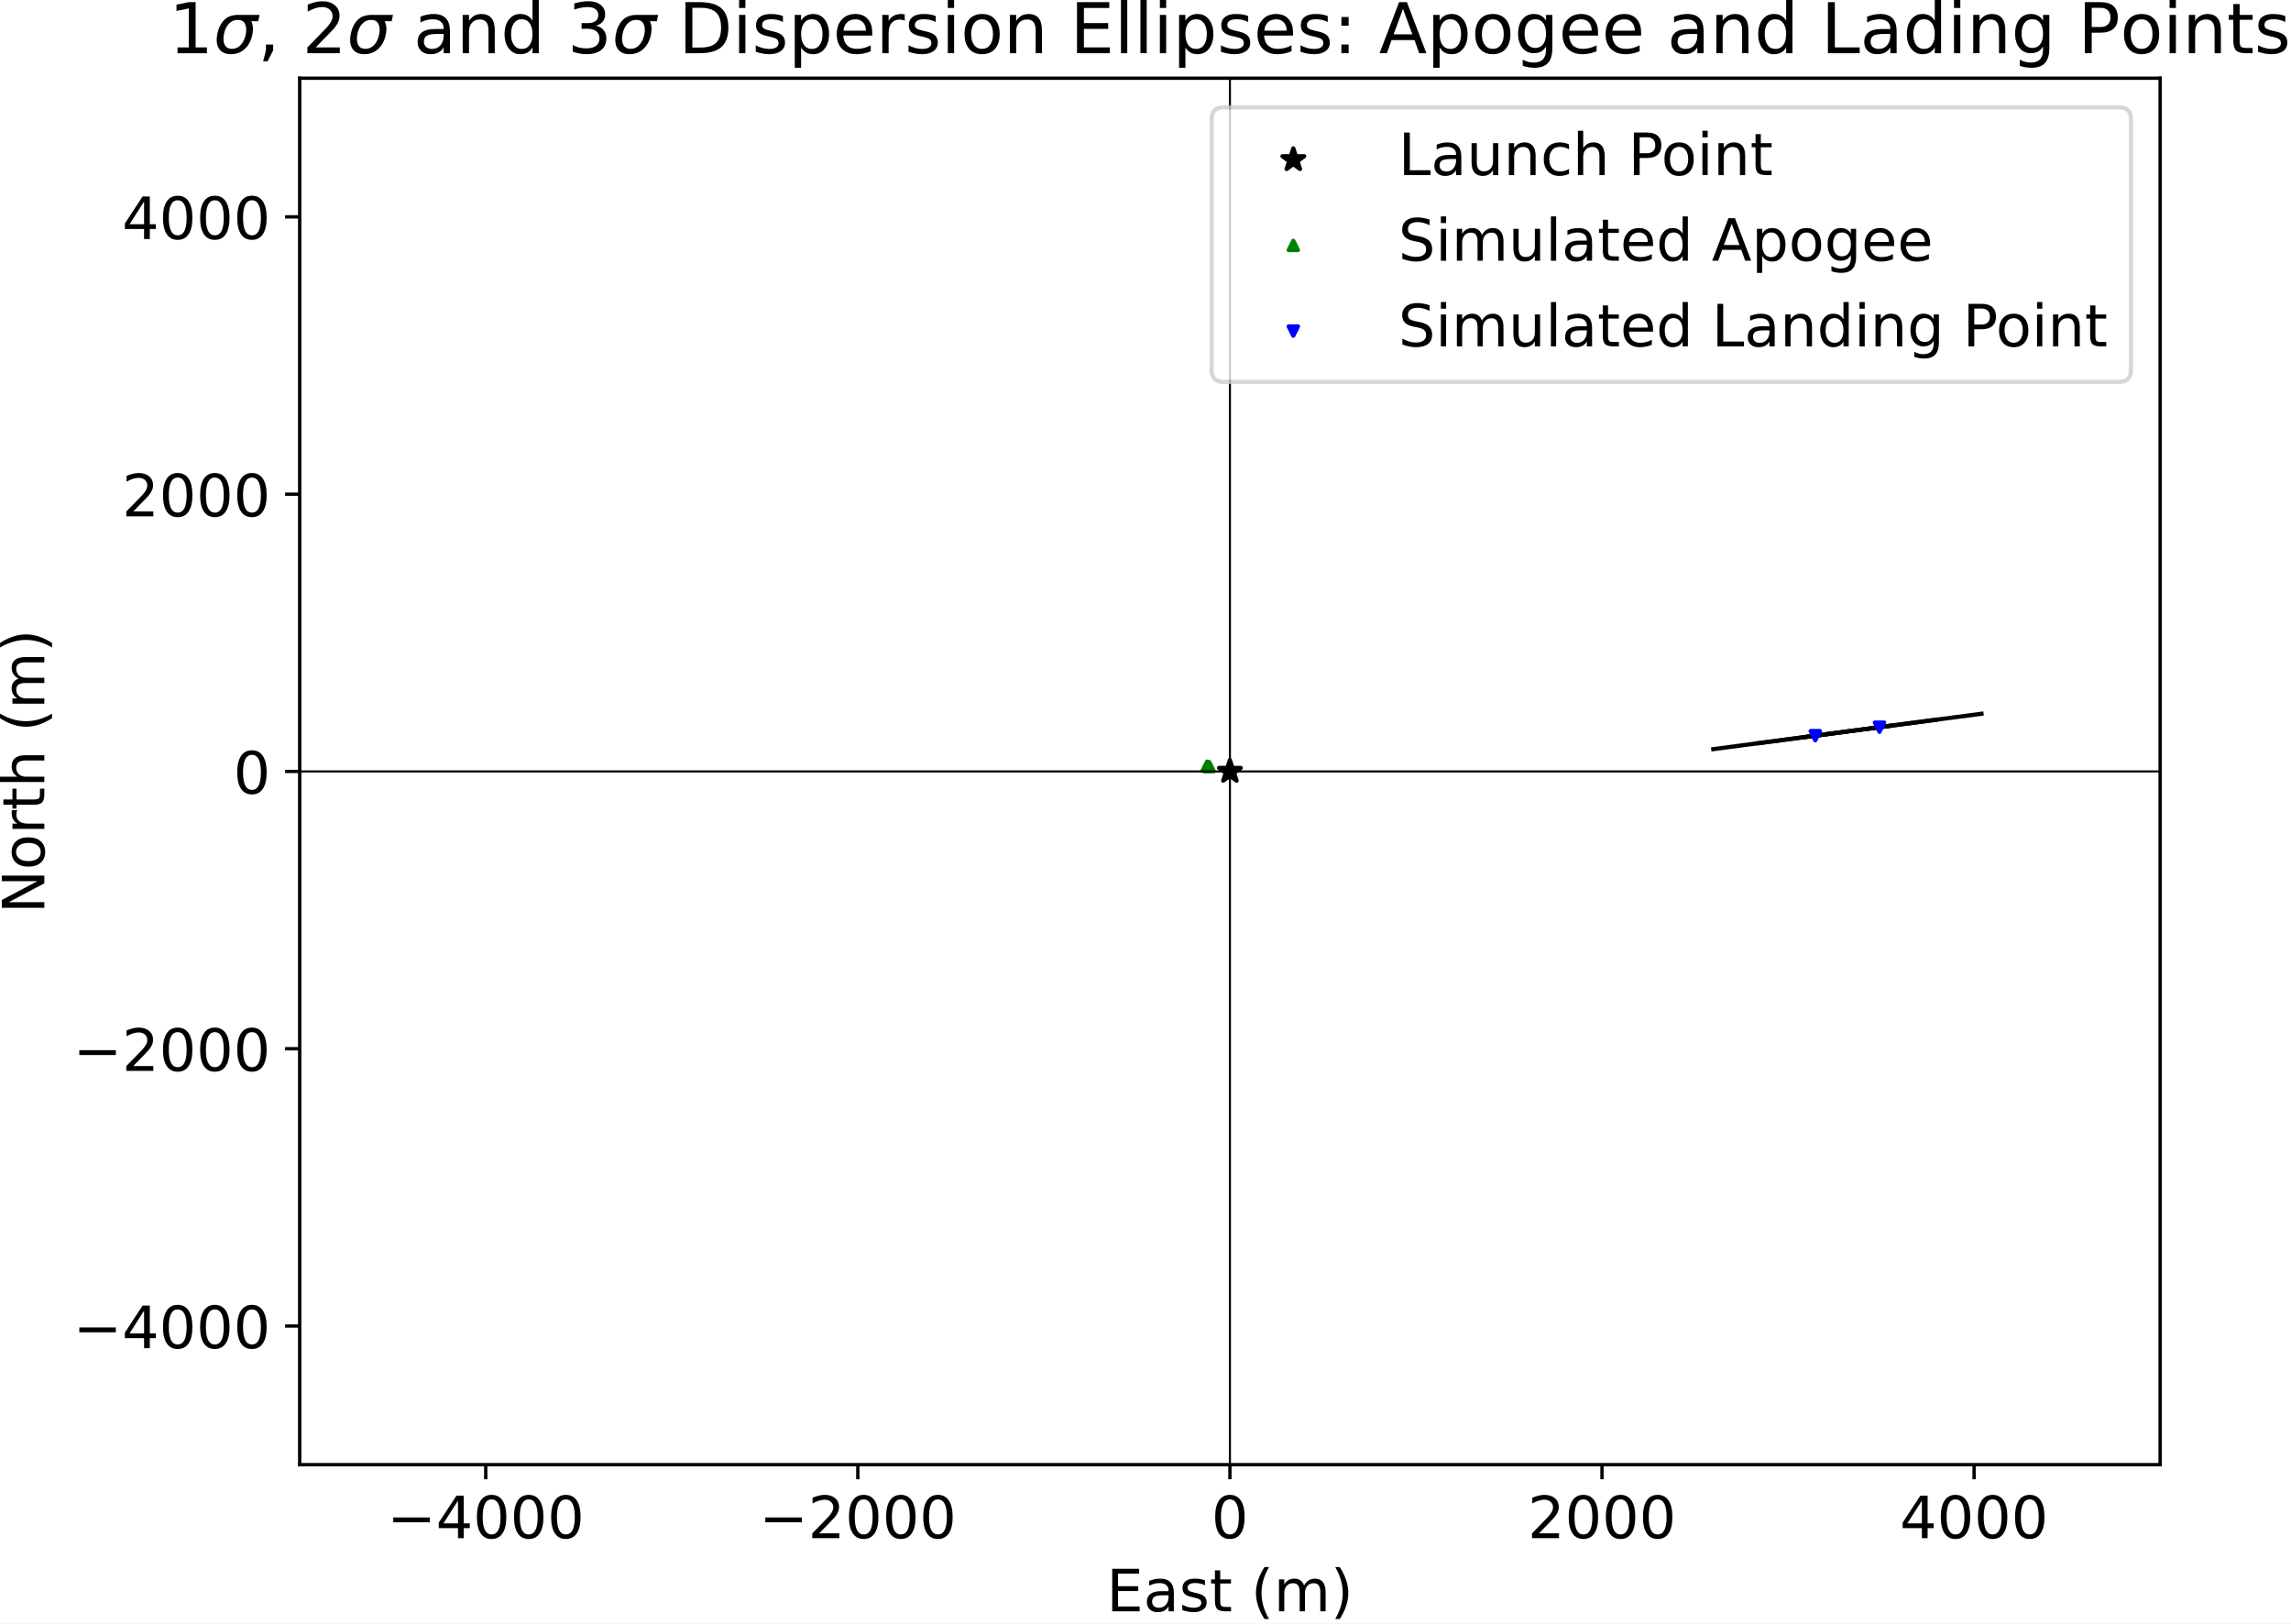
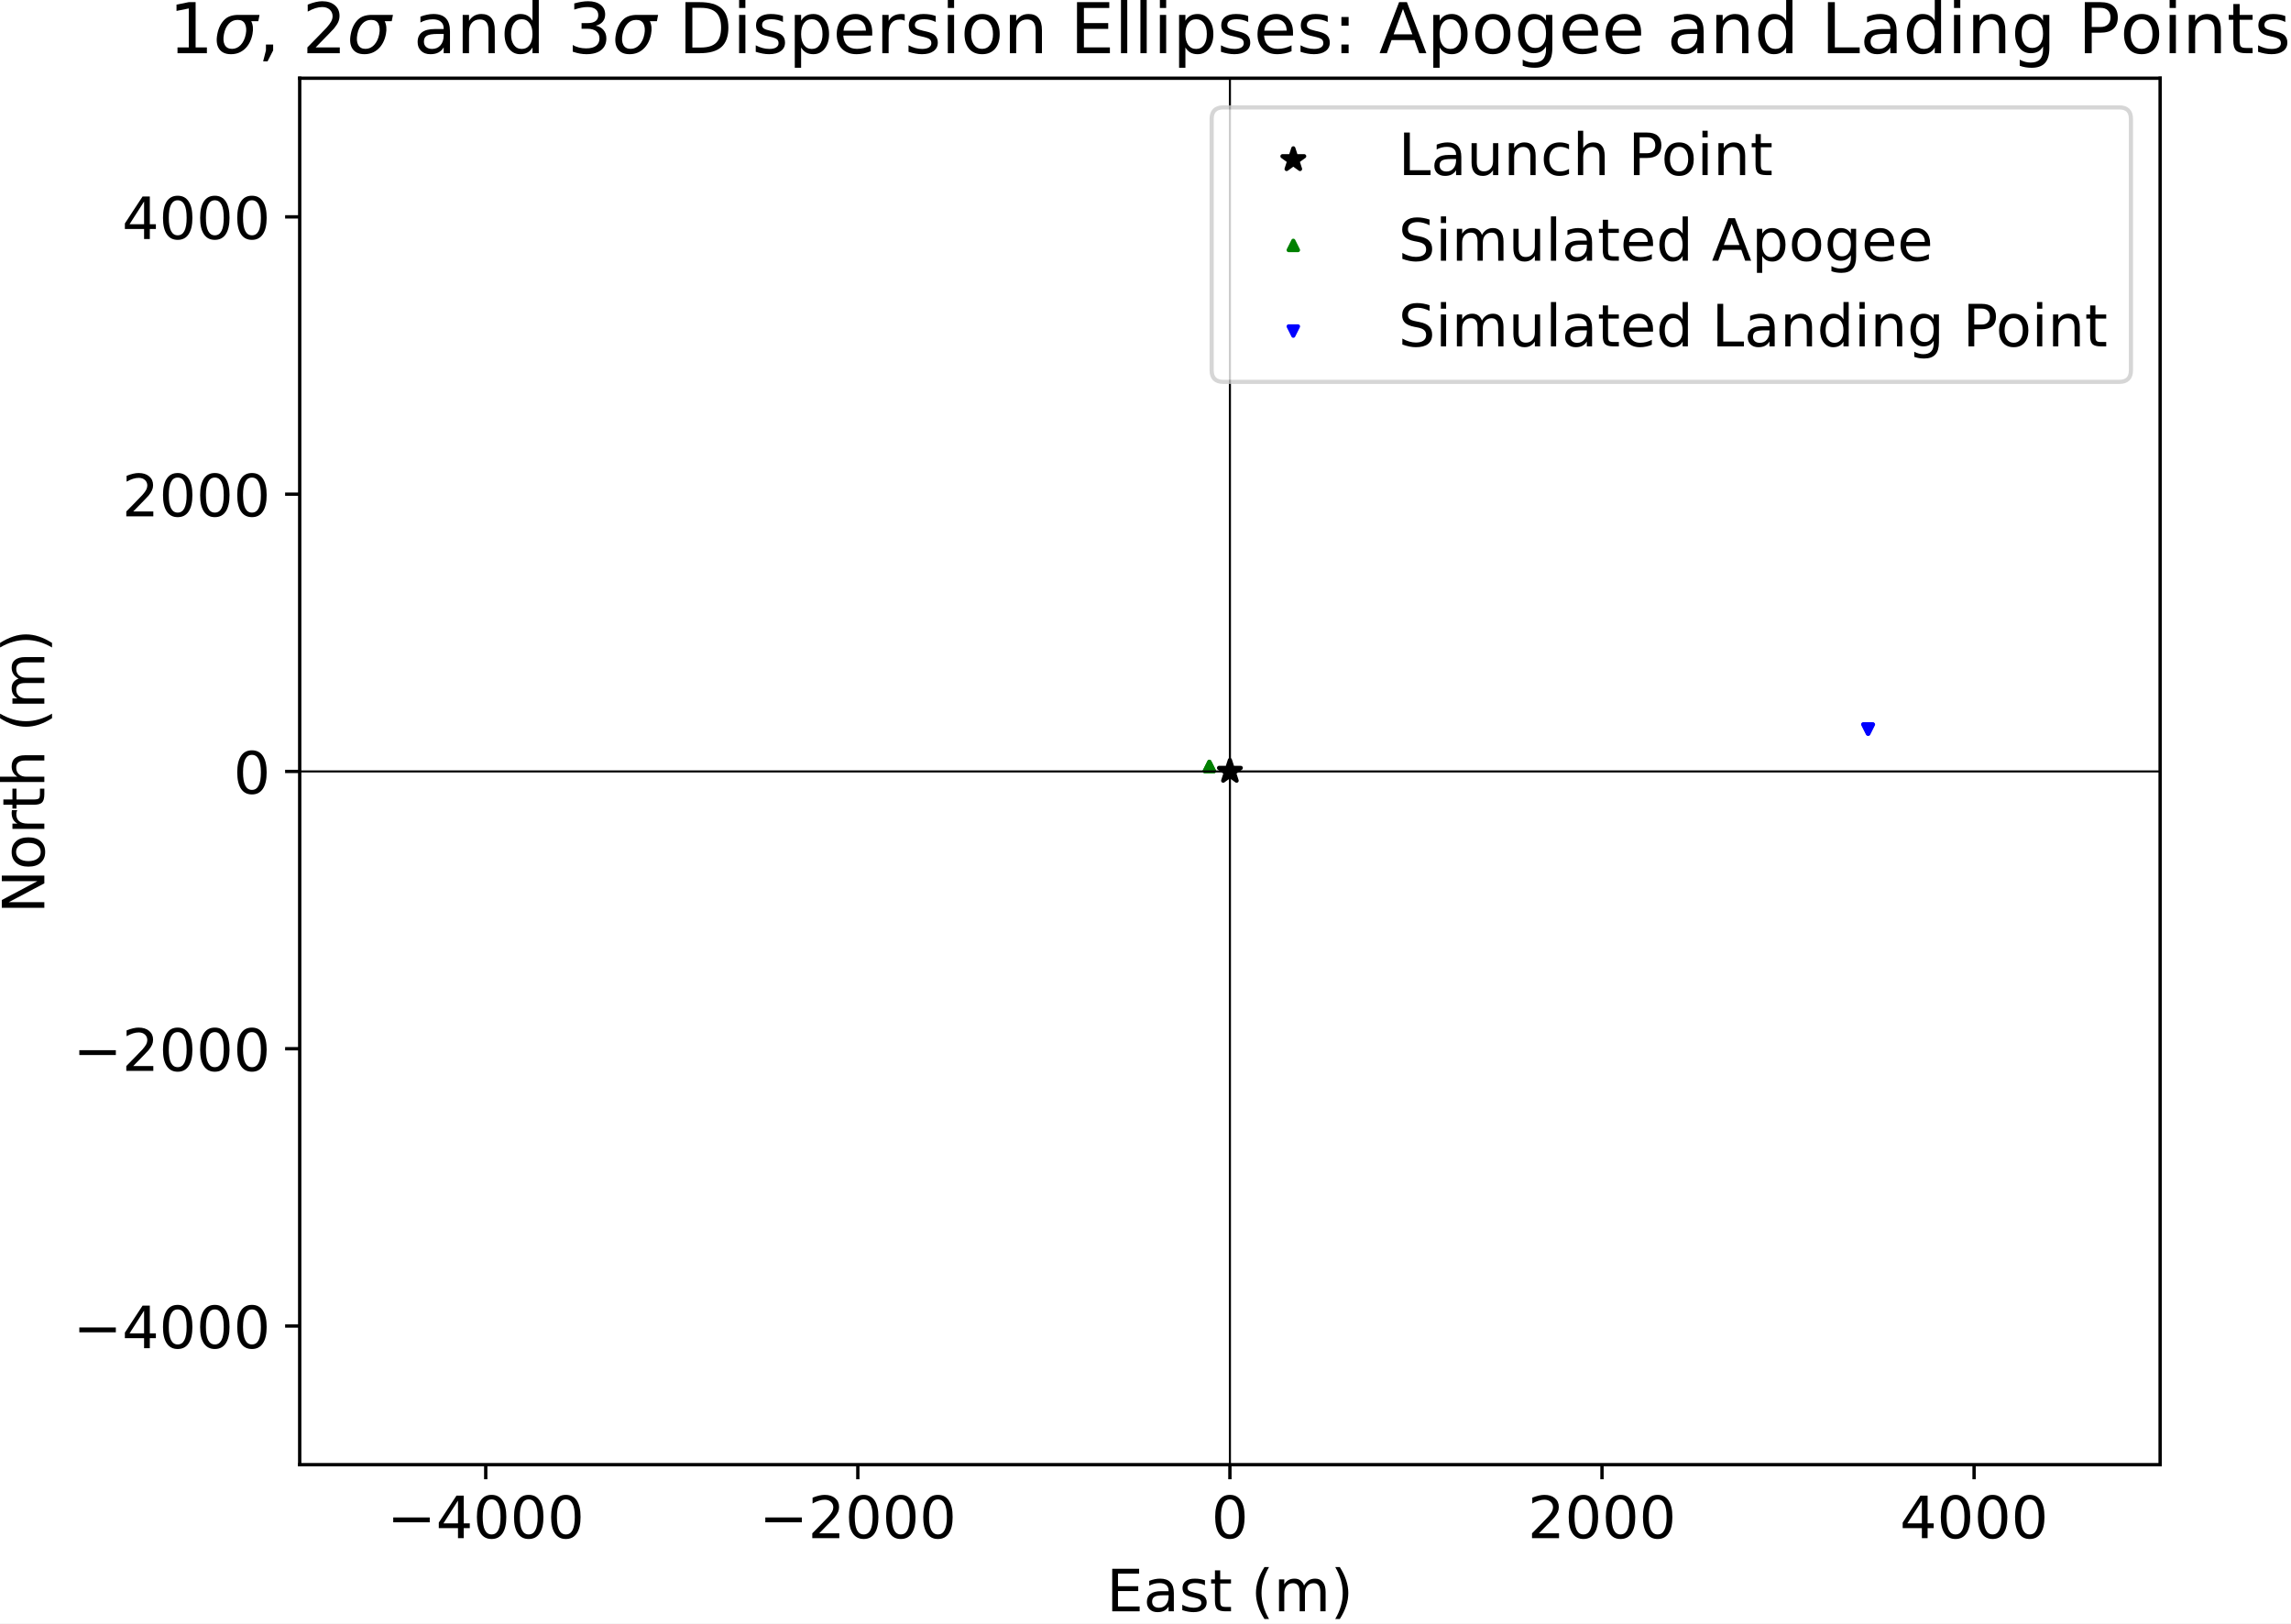
<svg xmlns="http://www.w3.org/2000/svg" xmlns:xlink="http://www.w3.org/1999/xlink" width="549.715pt" height="389.507pt" viewBox="0 0 549.715 389.507" version="1.1">
  <defs>
    <style type="text/css">*{stroke-linejoin: round; stroke-linecap: butt}</style>
  </defs>
  <g id="figure_1">
    <g id="patch_1">
      <path d="M 0 389.507  L 549.715 389.507  L 549.715 0  L 0 0  z " style="fill: #ffffff" />
    </g>
    <g id="axes_1">
      <g id="patch_2">
        <path d="M 71.911 351.408  L 518.311 351.408  L 518.311 18.768  L 71.911 18.768  z " style="fill: #ffffff" />
      </g>
      <g id="patch_3">
-         <path d="M 443.27 175.49  C 440.382 175.871 437.612 176.237 435.569 176.506  C 433.527 176.776 432.38 176.927 432.38 176.927  C 432.38 176.927 433.527 176.776 435.569 176.506  C 437.612 176.237 440.382 175.871 443.27 175.49  C 446.159 175.109 448.929 174.743 450.971 174.474  C 453.014 174.204 454.161 174.053 454.161 174.053  C 454.161 174.053 453.014 174.204 450.971 174.474  C 448.929 174.743 446.159 175.109 443.27 175.49  z " clip-path="url(#p81727c8272)" style="fill: #0000ff; fill-opacity: 0.2; stroke: #000000; stroke-linejoin: miter" />
+         <path d="M 448.241 174.919  C 448.218 174.914 448.196 174.91 448.179 174.907  C 448.163 174.903 448.154 174.902 448.154 174.902  C 448.154 174.902 448.163 174.903 448.179 174.907  C 448.196 174.91 448.218 174.914 448.241 174.919  C 448.264 174.923 448.286 174.928 448.302 174.931  C 448.319 174.934 448.328 174.936 448.328 174.936  C 448.328 174.936 448.319 174.934 448.302 174.931  C 448.286 174.928 448.264 174.923 448.241 174.919  z " clip-path="url(#pa29829f2b2)" style="fill: #0000ff; fill-opacity: 0.2; stroke: #000000; stroke-linejoin: miter" />
      </g>
      <g id="patch_4">
-         <path d="M 443.27 175.49  C 437.494 176.252 431.953 176.984 427.868 177.523  C 423.784 178.062 421.489 178.365 421.489 178.365  C 421.489 178.365 423.784 178.062 427.868 177.523  C 431.953 176.984 437.494 176.252 443.27 175.49  C 449.047 174.728 454.588 173.996 458.672 173.457  C 462.757 172.918 465.052 172.615 465.052 172.615  C 465.052 172.615 462.757 172.918 458.672 173.457  C 454.588 173.996 449.047 174.728 443.27 175.49  z " clip-path="url(#p81727c8272)" style="fill: #0000ff; fill-opacity: 0.2; stroke: #000000; stroke-linejoin: miter" />
+         <path d="M 448.241 174.919  C 448.195 174.91 448.15 174.901 448.118 174.895  C 448.085 174.888 448.067 174.884 448.067 174.884  C 448.067 174.884 448.085 174.888 448.118 174.895  C 448.15 174.901 448.195 174.91 448.241 174.919  C 448.287 174.928 448.331 174.937 448.364 174.943  C 448.397 174.95 448.415 174.953 448.415 174.953  C 448.415 174.953 448.397 174.95 448.364 174.943  C 448.331 174.937 448.287 174.928 448.241 174.919  z " clip-path="url(#pa29829f2b2)" style="fill: #0000ff; fill-opacity: 0.2; stroke: #000000; stroke-linejoin: miter" />
      </g>
      <g id="patch_5">
-         <path d="M 443.27 175.49  C 434.606 176.634 426.294 177.73 420.168 178.539  C 414.041 179.348 410.598 179.802 410.598 179.802  C 410.598 179.802 414.041 179.348 420.168 178.539  C 426.294 177.73 434.606 176.634 443.27 175.49  C 451.935 174.346 460.246 173.25 466.373 172.441  C 472.5 171.632 475.943 171.178 475.943 171.178  C 475.943 171.178 472.5 171.632 466.373 172.441  C 460.246 173.25 451.935 174.346 443.27 175.49  z " clip-path="url(#p81727c8272)" style="fill: #0000ff; fill-opacity: 0.2; stroke: #000000; stroke-linejoin: miter" />
+         <path d="M 448.241 174.919  C 448.172 174.905 448.105 174.892 448.056 174.882  C 448.007 174.873 447.98 174.867 447.98 174.867  C 447.98 174.867 448.007 174.873 448.056 174.882  C 448.105 174.892 448.172 174.905 448.241 174.919  C 448.31 174.933 448.377 174.946 448.425 174.955  C 448.474 174.965 448.502 174.971 448.502 174.971  C 448.502 174.971 448.474 174.965 448.425 174.955  C 448.377 174.946 448.31 174.933 448.241 174.919  z " clip-path="url(#pa29829f2b2)" style="fill: #0000ff; fill-opacity: 0.2; stroke: #000000; stroke-linejoin: miter" />
      </g>
      <g id="patch_6">
-         <path d="M 289.887 183.881  C 289.792 183.865 289.702 183.848 289.635 183.836  C 289.569 183.825 289.531 183.818 289.531 183.818  C 289.531 183.818 289.569 183.825 289.635 183.836  C 289.702 183.848 289.792 183.865 289.887 183.881  C 289.981 183.898 290.072 183.914 290.138 183.926  C 290.205 183.938 290.243 183.945 290.243 183.945  C 290.243 183.945 290.205 183.938 290.138 183.926  C 290.072 183.914 289.981 183.898 289.887 183.881  z " clip-path="url(#p81727c8272)" style="fill: #00ff00; fill-opacity: 0.2; stroke: #000000; stroke-linejoin: miter" />
+         <path d="M 0 -1  z " clip-path="url(#pa29829f2b2)" style="fill: #00ff00; fill-opacity: 0.2; stroke: #000000; stroke-linejoin: miter" />
      </g>
      <g id="patch_7">
-         <path d="M 289.887 183.881  C 289.698 183.848 289.517 183.815 289.384 183.792  C 289.25 183.768 289.175 183.754 289.175 183.754  C 289.175 183.754 289.25 183.768 289.384 183.792  C 289.517 183.815 289.698 183.848 289.887 183.881  C 290.076 183.915 290.257 183.947 290.39 183.971  C 290.523 183.995 290.598 184.009 290.598 184.009  C 290.598 184.009 290.523 183.995 290.39 183.971  C 290.257 183.947 290.076 183.915 289.887 183.881  z " clip-path="url(#p81727c8272)" style="fill: #00ff00; fill-opacity: 0.2; stroke: #000000; stroke-linejoin: miter" />
+         <path d="M 0 -1  z " clip-path="url(#pa29829f2b2)" style="fill: #00ff00; fill-opacity: 0.2; stroke: #000000; stroke-linejoin: miter" />
      </g>
      <g id="patch_8">
-         <path d="M 289.887 183.881  C 289.604 183.831 289.332 183.782 289.132 183.747  C 288.932 183.711 288.819 183.691 288.819 183.691  C 288.819 183.691 288.932 183.711 289.132 183.747  C 289.332 183.782 289.604 183.831 289.887 183.881  C 290.17 183.932 290.441 183.98 290.642 184.016  C 290.842 184.052 290.954 184.072 290.954 184.072  C 290.954 184.072 290.842 184.052 290.642 184.016  C 290.441 183.98 290.17 183.932 289.887 183.881  z " clip-path="url(#p81727c8272)" style="fill: #00ff00; fill-opacity: 0.2; stroke: #000000; stroke-linejoin: miter" />
+         <path d="M 0 -1  z " clip-path="url(#pa29829f2b2)" style="fill: #00ff00; fill-opacity: 0.2; stroke: #000000; stroke-linejoin: miter" />
      </g>
      <g id="PathCollection_1">
        <defs>
-           <path id="med337620d8" d="M 0 -2.739  L -0.615 -0.846  L -2.605 -0.846  L -0.995 0.323  L -1.61 2.216  L -0 1.046  L 1.61 2.216  L 0.995 0.323  L 2.605 -0.846  L 0.615 -0.846  z " style="stroke: #000000" />
+           <path id="m3cad20964b" d="M 0 -2.739  L -0.615 -0.846  L -2.605 -0.846  L -0.995 0.323  L -1.61 2.216  L -0 1.046  L 1.61 2.216  L 0.995 0.323  L 2.605 -0.846  L 0.615 -0.846  z " style="stroke: #000000" />
        </defs>
-         <g clip-path="url(#p81727c8272)">
-           <use xlink:href="#med337620d8" x="295.111" y="185.088" style="stroke: #000000" />
+         <g clip-path="url(#pa29829f2b2)">
+           <use xlink:href="#m3cad20964b" x="295.111" y="185.088" style="stroke: #000000" />
        </g>
      </g>
      <g id="PathCollection_2">
        <defs>
-           <path id="m326654739a" d="M 0 -1.118  L -1.118 1.118  L 1.118 1.118  z " style="stroke: #008000" />
+           <path id="mb9484580ef" d="M 0 -1.118  L -1.118 1.118  L 1.118 1.118  z " style="stroke: #008000" />
        </defs>
-         <g clip-path="url(#p81727c8272)">
-           <use xlink:href="#m326654739a" x="290.138" y="183.926" style="fill: #008000; stroke: #008000" />
-           <use xlink:href="#m326654739a" x="289.635" y="183.836" style="fill: #008000; stroke: #008000" />
+         <g clip-path="url(#pa29829f2b2)">
+           <use xlink:href="#mb9484580ef" x="290.174" y="183.883" style="fill: #008000; stroke: #008000" />
+           <use xlink:href="#mb9484580ef" x="290.193" y="183.904" style="fill: #008000; stroke: #008000" />
        </g>
      </g>
      <g id="PathCollection_3">
        <defs>
-           <path id="mfb09ffabf2" d="M -0 1.118  L 1.118 -1.118  L -1.118 -1.118  z " style="stroke: #0000ff" />
+           <path id="m45fb7f377f" d="M -0 1.118  L 1.118 -1.118  L -1.118 -1.118  z " style="stroke: #0000ff" />
        </defs>
-         <g clip-path="url(#p81727c8272)">
-           <use xlink:href="#mfb09ffabf2" x="450.971" y="174.474" style="fill: #0000ff; stroke: #0000ff" />
-           <use xlink:href="#mfb09ffabf2" x="435.569" y="176.506" style="fill: #0000ff; stroke: #0000ff" />
+         <g clip-path="url(#pa29829f2b2)">
+           <use xlink:href="#m45fb7f377f" x="448.179" y="174.907" style="fill: #0000ff; stroke: #0000ff" />
+           <use xlink:href="#m45fb7f377f" x="448.302" y="174.931" style="fill: #0000ff; stroke: #0000ff" />
        </g>
      </g>
      <g id="matplotlib.axis_1">
        <g id="xtick_1">
          <g id="line2d_1">
            <defs>
-               <path id="m122428c6b9" d="M 0 0  L 0 3.5  " style="stroke: #000000; stroke-width: 0.8" />
-             </defs>
-             <g>
-               <use xlink:href="#m122428c6b9" x="116.551" y="351.408" style="stroke: #000000; stroke-width: 0.8" />
+               <path id="mcec9546540" d="M 0 0  L 0 3.5  " style="stroke: #000000; stroke-width: 0.8" />
+             </defs>
+             <g>
+               <use xlink:href="#mcec9546540" x="116.551" y="351.408" style="stroke: #000000; stroke-width: 0.8" />
            </g>
          </g>
          <g id="text_1">
            <g transform="translate(92.87016 369.0458) scale(0.14 -0.14)">
              <defs>
                <path id="DejaVuSans-2212" d="M 678 2272  L 4684 2272  L 4684 1741  L 678 1741  L 678 2272  z " transform="scale(0.015625)" />
                <path id="DejaVuSans-34" d="M 2419 4116  L 825 1625  L 2419 1625  L 2419 4116  z M 2253 4666  L 3047 4666  L 3047 1625  L 3713 1625  L 3713 1100  L 3047 1100  L 3047 0  L 2419 0  L 2419 1100  L 313 1100  L 313 1709  L 2253 4666  z " transform="scale(0.015625)" />
                <path id="DejaVuSans-30" d="M 2034 4250  Q 1547 4250 1301 3770  Q 1056 3291 1056 2328  Q 1056 1369 1301 889  Q 1547 409 2034 409  Q 2525 409 2770 889  Q 3016 1369 3016 2328  Q 3016 3291 2770 3770  Q 2525 4250 2034 4250  z M 2034 4750  Q 2819 4750 3233 4129  Q 3647 3509 3647 2328  Q 3647 1150 3233 529  Q 2819 -91 2034 -91  Q 1250 -91 836 529  Q 422 1150 422 2328  Q 422 3509 836 4129  Q 1250 4750 2034 4750  z " transform="scale(0.015625)" />
              </defs>
              <use xlink:href="#DejaVuSans-2212" />
              <use xlink:href="#DejaVuSans-34" x="83.789" />
              <use xlink:href="#DejaVuSans-30" x="147.412" />
              <use xlink:href="#DejaVuSans-30" x="211.035" />
              <use xlink:href="#DejaVuSans-30" x="274.658" />
            </g>
          </g>
        </g>
        <g id="xtick_2">
          <g id="line2d_2">
            <g>
-               <use xlink:href="#m122428c6b9" x="205.831" y="351.408" style="stroke: #000000; stroke-width: 0.8" />
+               <use xlink:href="#mcec9546540" x="205.831" y="351.408" style="stroke: #000000; stroke-width: 0.8" />
            </g>
          </g>
          <g id="text_2">
            <g transform="translate(182.1502 369.0458) scale(0.14 -0.14)">
              <defs>
                <path id="DejaVuSans-32" d="M 1228 531  L 3431 531  L 3431 0  L 469 0  L 469 531  Q 828 903 1448 1529  Q 2069 2156 2228 2338  Q 2531 2678 2651 2914  Q 2772 3150 2772 3378  Q 2772 3750 2511 3984  Q 2250 4219 1831 4219  Q 1534 4219 1204 4116  Q 875 4013 500 3803  L 500 4441  Q 881 4594 1212 4672  Q 1544 4750 1819 4750  Q 2544 4750 2975 4387  Q 3406 4025 3406 3419  Q 3406 3131 3298 2873  Q 3191 2616 2906 2266  Q 2828 2175 2409 1742  Q 1991 1309 1228 531  z " transform="scale(0.015625)" />
              </defs>
              <use xlink:href="#DejaVuSans-2212" />
              <use xlink:href="#DejaVuSans-32" x="83.789" />
              <use xlink:href="#DejaVuSans-30" x="147.412" />
              <use xlink:href="#DejaVuSans-30" x="211.035" />
              <use xlink:href="#DejaVuSans-30" x="274.658" />
            </g>
          </g>
        </g>
        <g id="xtick_3">
          <g id="line2d_3">
            <g>
-               <use xlink:href="#m122428c6b9" x="295.111" y="351.408" style="stroke: #000000; stroke-width: 0.8" />
+               <use xlink:href="#mcec9546540" x="295.111" y="351.408" style="stroke: #000000; stroke-width: 0.8" />
            </g>
          </g>
          <g id="text_3">
            <g transform="translate(290.6572 369.0458) scale(0.14 -0.14)">
              <use xlink:href="#DejaVuSans-30" />
            </g>
          </g>
        </g>
        <g id="xtick_4">
          <g id="line2d_4">
            <g>
-               <use xlink:href="#m122428c6b9" x="384.391" y="351.408" style="stroke: #000000; stroke-width: 0.8" />
+               <use xlink:href="#mcec9546540" x="384.391" y="351.408" style="stroke: #000000; stroke-width: 0.8" />
            </g>
          </g>
          <g id="text_4">
            <g transform="translate(366.5759 369.0458) scale(0.14 -0.14)">
              <use xlink:href="#DejaVuSans-32" />
              <use xlink:href="#DejaVuSans-30" x="63.623" />
              <use xlink:href="#DejaVuSans-30" x="127.246" />
              <use xlink:href="#DejaVuSans-30" x="190.869" />
            </g>
          </g>
        </g>
        <g id="xtick_5">
          <g id="line2d_5">
            <g>
-               <use xlink:href="#m122428c6b9" x="473.671" y="351.408" style="stroke: #000000; stroke-width: 0.8" />
+               <use xlink:href="#mcec9546540" x="473.671" y="351.408" style="stroke: #000000; stroke-width: 0.8" />
            </g>
          </g>
          <g id="text_5">
            <g transform="translate(455.8559 369.0458) scale(0.14 -0.14)">
              <use xlink:href="#DejaVuSans-34" />
              <use xlink:href="#DejaVuSans-30" x="63.623" />
              <use xlink:href="#DejaVuSans-30" x="127.246" />
              <use xlink:href="#DejaVuSans-30" x="190.869" />
            </g>
          </g>
        </g>
        <g id="text_6">
          <g transform="translate(265.502 386.5952) scale(0.14 -0.14)">
            <defs>
              <path id="DejaVuSans-45" d="M 628 4666  L 3578 4666  L 3578 4134  L 1259 4134  L 1259 2753  L 3481 2753  L 3481 2222  L 1259 2222  L 1259 531  L 3634 531  L 3634 0  L 628 0  L 628 4666  z " transform="scale(0.015625)" />
              <path id="DejaVuSans-61" d="M 2194 1759  Q 1497 1759 1228 1600  Q 959 1441 959 1056  Q 959 750 1161 570  Q 1363 391 1709 391  Q 2188 391 2477 730  Q 2766 1069 2766 1631  L 2766 1759  L 2194 1759  z M 3341 1997  L 3341 0  L 2766 0  L 2766 531  Q 2569 213 2275 61  Q 1981 -91 1556 -91  Q 1019 -91 701 211  Q 384 513 384 1019  Q 384 1609 779 1909  Q 1175 2209 1959 2209  L 2766 2209  L 2766 2266  Q 2766 2663 2505 2880  Q 2244 3097 1772 3097  Q 1472 3097 1187 3025  Q 903 2953 641 2809  L 641 3341  Q 956 3463 1253 3523  Q 1550 3584 1831 3584  Q 2591 3584 2966 3190  Q 3341 2797 3341 1997  z " transform="scale(0.015625)" />
              <path id="DejaVuSans-73" d="M 2834 3397  L 2834 2853  Q 2591 2978 2328 3040  Q 2066 3103 1784 3103  Q 1356 3103 1142 2972  Q 928 2841 928 2578  Q 928 2378 1081 2264  Q 1234 2150 1697 2047  L 1894 2003  Q 2506 1872 2764 1633  Q 3022 1394 3022 966  Q 3022 478 2636 193  Q 2250 -91 1575 -91  Q 1294 -91 989 -36  Q 684 19 347 128  L 347 722  Q 666 556 975 473  Q 1284 391 1588 391  Q 1994 391 2212 530  Q 2431 669 2431 922  Q 2431 1156 2273 1281  Q 2116 1406 1581 1522  L 1381 1569  Q 847 1681 609 1914  Q 372 2147 372 2553  Q 372 3047 722 3315  Q 1072 3584 1716 3584  Q 2034 3584 2315 3537  Q 2597 3491 2834 3397  z " transform="scale(0.015625)" />
              <path id="DejaVuSans-74" d="M 1172 4494  L 1172 3500  L 2356 3500  L 2356 3053  L 1172 3053  L 1172 1153  Q 1172 725 1289 603  Q 1406 481 1766 481  L 2356 481  L 2356 0  L 1766 0  Q 1100 0 847 248  Q 594 497 594 1153  L 594 3053  L 172 3053  L 172 3500  L 594 3500  L 594 4494  L 1172 4494  z " transform="scale(0.015625)" />
              <path id="DejaVuSans-20" transform="scale(0.015625)" />
              <path id="DejaVuSans-28" d="M 1984 4856  Q 1566 4138 1362 3434  Q 1159 2731 1159 2009  Q 1159 1288 1364 580  Q 1569 -128 1984 -844  L 1484 -844  Q 1016 -109 783 600  Q 550 1309 550 2009  Q 550 2706 781 3412  Q 1013 4119 1484 4856  L 1984 4856  z " transform="scale(0.015625)" />
              <path id="DejaVuSans-6d" d="M 3328 2828  Q 3544 3216 3844 3400  Q 4144 3584 4550 3584  Q 5097 3584 5394 3201  Q 5691 2819 5691 2113  L 5691 0  L 5113 0  L 5113 2094  Q 5113 2597 4934 2840  Q 4756 3084 4391 3084  Q 3944 3084 3684 2787  Q 3425 2491 3425 1978  L 3425 0  L 2847 0  L 2847 2094  Q 2847 2600 2669 2842  Q 2491 3084 2119 3084  Q 1678 3084 1418 2786  Q 1159 2488 1159 1978  L 1159 0  L 581 0  L 581 3500  L 1159 3500  L 1159 2956  Q 1356 3278 1631 3431  Q 1906 3584 2284 3584  Q 2666 3584 2933 3390  Q 3200 3197 3328 2828  z " transform="scale(0.015625)" />
              <path id="DejaVuSans-29" d="M 513 4856  L 1013 4856  Q 1481 4119 1714 3412  Q 1947 2706 1947 2009  Q 1947 1309 1714 600  Q 1481 -109 1013 -844  L 513 -844  Q 928 -128 1133 580  Q 1338 1288 1338 2009  Q 1338 2731 1133 3434  Q 928 4138 513 4856  z " transform="scale(0.015625)" />
            </defs>
            <use xlink:href="#DejaVuSans-45" />
            <use xlink:href="#DejaVuSans-61" x="63.184" />
            <use xlink:href="#DejaVuSans-73" x="124.463" />
            <use xlink:href="#DejaVuSans-74" x="176.562" />
            <use xlink:href="#DejaVuSans-20" x="215.771" />
            <use xlink:href="#DejaVuSans-28" x="247.559" />
            <use xlink:href="#DejaVuSans-6d" x="286.572" />
            <use xlink:href="#DejaVuSans-29" x="383.984" />
          </g>
        </g>
      </g>
      <g id="matplotlib.axis_2">
        <g id="ytick_1">
          <g id="line2d_6">
            <defs>
-               <path id="m7b586a752e" d="M 0 0  L -3.5 0  " style="stroke: #000000; stroke-width: 0.8" />
-             </defs>
-             <g>
-               <use xlink:href="#m7b586a752e" x="71.911" y="318.144" style="stroke: #000000; stroke-width: 0.8" />
+               <path id="m752df771be" d="M 0 0  L -3.5 0  " style="stroke: #000000; stroke-width: 0.8" />
+             </defs>
+             <g>
+               <use xlink:href="#m752df771be" x="71.911" y="318.144" style="stroke: #000000; stroke-width: 0.8" />
            </g>
          </g>
          <g id="text_7">
            <g transform="translate(17.54938 323.4629) scale(0.14 -0.14)">
              <use xlink:href="#DejaVuSans-2212" />
              <use xlink:href="#DejaVuSans-34" x="83.789" />
              <use xlink:href="#DejaVuSans-30" x="147.412" />
              <use xlink:href="#DejaVuSans-30" x="211.035" />
              <use xlink:href="#DejaVuSans-30" x="274.658" />
            </g>
          </g>
        </g>
        <g id="ytick_2">
          <g id="line2d_7">
            <g>
-               <use xlink:href="#m7b586a752e" x="71.911" y="251.616" style="stroke: #000000; stroke-width: 0.8" />
+               <use xlink:href="#m752df771be" x="71.911" y="251.616" style="stroke: #000000; stroke-width: 0.8" />
            </g>
          </g>
          <g id="text_8">
            <g transform="translate(17.54938 256.9349) scale(0.14 -0.14)">
              <use xlink:href="#DejaVuSans-2212" />
              <use xlink:href="#DejaVuSans-32" x="83.789" />
              <use xlink:href="#DejaVuSans-30" x="147.412" />
              <use xlink:href="#DejaVuSans-30" x="211.035" />
              <use xlink:href="#DejaVuSans-30" x="274.658" />
            </g>
          </g>
        </g>
        <g id="ytick_3">
          <g id="line2d_8">
            <g>
-               <use xlink:href="#m7b586a752e" x="71.911" y="185.088" style="stroke: #000000; stroke-width: 0.8" />
+               <use xlink:href="#m752df771be" x="71.911" y="185.088" style="stroke: #000000; stroke-width: 0.8" />
            </g>
          </g>
          <g id="text_9">
            <g transform="translate(56.00344 190.4069) scale(0.14 -0.14)">
              <use xlink:href="#DejaVuSans-30" />
            </g>
          </g>
        </g>
        <g id="ytick_4">
          <g id="line2d_9">
            <g>
-               <use xlink:href="#m7b586a752e" x="71.911" y="118.56" style="stroke: #000000; stroke-width: 0.8" />
+               <use xlink:href="#m752df771be" x="71.911" y="118.56" style="stroke: #000000; stroke-width: 0.8" />
            </g>
          </g>
          <g id="text_10">
            <g transform="translate(29.28094 123.8789) scale(0.14 -0.14)">
              <use xlink:href="#DejaVuSans-32" />
              <use xlink:href="#DejaVuSans-30" x="63.623" />
              <use xlink:href="#DejaVuSans-30" x="127.246" />
              <use xlink:href="#DejaVuSans-30" x="190.869" />
            </g>
          </g>
        </g>
        <g id="ytick_5">
          <g id="line2d_10">
            <g>
-               <use xlink:href="#m7b586a752e" x="71.911" y="52.032" style="stroke: #000000; stroke-width: 0.8" />
+               <use xlink:href="#m752df771be" x="71.911" y="52.032" style="stroke: #000000; stroke-width: 0.8" />
            </g>
          </g>
          <g id="text_11">
            <g transform="translate(29.28094 57.35091) scale(0.14 -0.14)">
              <use xlink:href="#DejaVuSans-34" />
              <use xlink:href="#DejaVuSans-30" x="63.623" />
              <use xlink:href="#DejaVuSans-30" x="127.246" />
              <use xlink:href="#DejaVuSans-30" x="190.869" />
            </g>
          </g>
        </g>
        <g id="text_12">
          <g transform="translate(10.63781 219.1714) rotate(-90) scale(0.14 -0.14)">
            <defs>
              <path id="DejaVuSans-4e" d="M 628 4666  L 1478 4666  L 3547 763  L 3547 4666  L 4159 4666  L 4159 0  L 3309 0  L 1241 3903  L 1241 0  L 628 0  L 628 4666  z " transform="scale(0.015625)" />
              <path id="DejaVuSans-6f" d="M 1959 3097  Q 1497 3097 1228 2736  Q 959 2375 959 1747  Q 959 1119 1226 758  Q 1494 397 1959 397  Q 2419 397 2687 759  Q 2956 1122 2956 1747  Q 2956 2369 2687 2733  Q 2419 3097 1959 3097  z M 1959 3584  Q 2709 3584 3137 3096  Q 3566 2609 3566 1747  Q 3566 888 3137 398  Q 2709 -91 1959 -91  Q 1206 -91 779 398  Q 353 888 353 1747  Q 353 2609 779 3096  Q 1206 3584 1959 3584  z " transform="scale(0.015625)" />
              <path id="DejaVuSans-72" d="M 2631 2963  Q 2534 3019 2420 3045  Q 2306 3072 2169 3072  Q 1681 3072 1420 2755  Q 1159 2438 1159 1844  L 1159 0  L 581 0  L 581 3500  L 1159 3500  L 1159 2956  Q 1341 3275 1631 3429  Q 1922 3584 2338 3584  Q 2397 3584 2469 3576  Q 2541 3569 2628 3553  L 2631 2963  z " transform="scale(0.015625)" />
              <path id="DejaVuSans-68" d="M 3513 2113  L 3513 0  L 2938 0  L 2938 2094  Q 2938 2591 2744 2837  Q 2550 3084 2163 3084  Q 1697 3084 1428 2787  Q 1159 2491 1159 1978  L 1159 0  L 581 0  L 581 4863  L 1159 4863  L 1159 2956  Q 1366 3272 1645 3428  Q 1925 3584 2291 3584  Q 2894 3584 3203 3211  Q 3513 2838 3513 2113  z " transform="scale(0.015625)" />
            </defs>
            <use xlink:href="#DejaVuSans-4e" />
            <use xlink:href="#DejaVuSans-6f" x="74.805" />
            <use xlink:href="#DejaVuSans-72" x="135.986" />
            <use xlink:href="#DejaVuSans-74" x="177.1" />
            <use xlink:href="#DejaVuSans-68" x="216.309" />
            <use xlink:href="#DejaVuSans-20" x="279.688" />
            <use xlink:href="#DejaVuSans-28" x="311.475" />
            <use xlink:href="#DejaVuSans-6d" x="350.488" />
            <use xlink:href="#DejaVuSans-29" x="447.9" />
          </g>
        </g>
      </g>
      <g id="line2d_11">
-         <path d="M 71.911 185.088  L 518.311 185.088  " clip-path="url(#p81727c8272)" style="fill: none; stroke: #000000; stroke-width: 0.5; stroke-linecap: square" />
+         <path d="M 71.911 185.088  L 518.311 185.088  " clip-path="url(#pa29829f2b2)" style="fill: none; stroke: #000000; stroke-width: 0.5; stroke-linecap: square" />
      </g>
      <g id="line2d_12">
-         <path d="M 295.111 351.408  L 295.111 18.768  " clip-path="url(#p81727c8272)" style="fill: none; stroke: #000000; stroke-width: 0.5; stroke-linecap: square" />
+         <path d="M 295.111 351.408  L 295.111 18.768  " clip-path="url(#pa29829f2b2)" style="fill: none; stroke: #000000; stroke-width: 0.5; stroke-linecap: square" />
      </g>
      <g id="patch_9">
        <path d="M 71.911 351.408  L 71.911 18.768  " style="fill: none; stroke: #000000; stroke-width: 0.8; stroke-linejoin: miter; stroke-linecap: square" />
      </g>
      <g id="patch_10">
        <path d="M 518.311 351.408  L 518.311 18.768  " style="fill: none; stroke: #000000; stroke-width: 0.8; stroke-linejoin: miter; stroke-linecap: square" />
      </g>
      <g id="patch_11">
        <path d="M 71.911 351.408  L 518.311 351.408  " style="fill: none; stroke: #000000; stroke-width: 0.8; stroke-linejoin: miter; stroke-linecap: square" />
      </g>
      <g id="patch_12">
        <path d="M 71.911 18.768  L 518.311 18.768  " style="fill: none; stroke: #000000; stroke-width: 0.8; stroke-linejoin: miter; stroke-linecap: square" />
      </g>
      <g id="text_13">
        <g transform="translate(40.50694 12.768) scale(0.168 -0.168)">
          <defs>
            <path id="DejaVuSans-31" d="M 794 531  L 1825 531  L 1825 4091  L 703 3866  L 703 4441  L 1819 4666  L 2450 4666  L 2450 531  L 3481 531  L 3481 0  L 794 0  L 794 531  z " transform="scale(0.015625)" />
            <path id="DejaVuSans-Oblique-3c3" d="M 2219 3044  Q 1744 3044 1422 2700  Q 1081 2341 969 1747  Q 844 1119 1044 756  Q 1241 397 1706 397  Q 2166 397 2503 759  Q 2844 1122 2966 1747  Q 3075 2319 2881 2700  Q 2700 3044 2219 3044  z M 2309 3503  L 4219 3500  L 4106 2925  L 3463 2925  Q 3706 2438 3575 1747  Q 3406 888 2884 400  Q 2359 -91 1609 -91  Q 856 -91 525 400  Q 194 888 363 1747  Q 528 2609 1050 3097  Q 1484 3503 2309 3503  z " transform="scale(0.015625)" />
            <path id="DejaVuSans-2c" d="M 750 794  L 1409 794  L 1409 256  L 897 -744  L 494 -744  L 750 256  L 750 794  z " transform="scale(0.015625)" />
            <path id="DejaVuSans-6e" d="M 3513 2113  L 3513 0  L 2938 0  L 2938 2094  Q 2938 2591 2744 2837  Q 2550 3084 2163 3084  Q 1697 3084 1428 2787  Q 1159 2491 1159 1978  L 1159 0  L 581 0  L 581 3500  L 1159 3500  L 1159 2956  Q 1366 3272 1645 3428  Q 1925 3584 2291 3584  Q 2894 3584 3203 3211  Q 3513 2838 3513 2113  z " transform="scale(0.015625)" />
            <path id="DejaVuSans-64" d="M 2906 2969  L 2906 4863  L 3481 4863  L 3481 0  L 2906 0  L 2906 525  Q 2725 213 2448 61  Q 2172 -91 1784 -91  Q 1150 -91 751 415  Q 353 922 353 1747  Q 353 2572 751 3078  Q 1150 3584 1784 3584  Q 2172 3584 2448 3432  Q 2725 3281 2906 2969  z M 947 1747  Q 947 1113 1208 752  Q 1469 391 1925 391  Q 2381 391 2643 752  Q 2906 1113 2906 1747  Q 2906 2381 2643 2742  Q 2381 3103 1925 3103  Q 1469 3103 1208 2742  Q 947 2381 947 1747  z " transform="scale(0.015625)" />
            <path id="DejaVuSans-33" d="M 2597 2516  Q 3050 2419 3304 2112  Q 3559 1806 3559 1356  Q 3559 666 3084 287  Q 2609 -91 1734 -91  Q 1441 -91 1130 -33  Q 819 25 488 141  L 488 750  Q 750 597 1062 519  Q 1375 441 1716 441  Q 2309 441 2620 675  Q 2931 909 2931 1356  Q 2931 1769 2642 2001  Q 2353 2234 1838 2234  L 1294 2234  L 1294 2753  L 1863 2753  Q 2328 2753 2575 2939  Q 2822 3125 2822 3475  Q 2822 3834 2567 4026  Q 2313 4219 1838 4219  Q 1578 4219 1281 4162  Q 984 4106 628 3988  L 628 4550  Q 988 4650 1302 4700  Q 1616 4750 1894 4750  Q 2613 4750 3031 4423  Q 3450 4097 3450 3541  Q 3450 3153 3228 2886  Q 3006 2619 2597 2516  z " transform="scale(0.015625)" />
            <path id="DejaVuSans-44" d="M 1259 4147  L 1259 519  L 2022 519  Q 2988 519 3436 956  Q 3884 1394 3884 2338  Q 3884 3275 3436 3711  Q 2988 4147 2022 4147  L 1259 4147  z M 628 4666  L 1925 4666  Q 3281 4666 3915 4102  Q 4550 3538 4550 2338  Q 4550 1131 3912 565  Q 3275 0 1925 0  L 628 0  L 628 4666  z " transform="scale(0.015625)" />
            <path id="DejaVuSans-69" d="M 603 3500  L 1178 3500  L 1178 0  L 603 0  L 603 3500  z M 603 4863  L 1178 4863  L 1178 4134  L 603 4134  L 603 4863  z " transform="scale(0.015625)" />
            <path id="DejaVuSans-70" d="M 1159 525  L 1159 -1331  L 581 -1331  L 581 3500  L 1159 3500  L 1159 2969  Q 1341 3281 1617 3432  Q 1894 3584 2278 3584  Q 2916 3584 3314 3078  Q 3713 2572 3713 1747  Q 3713 922 3314 415  Q 2916 -91 2278 -91  Q 1894 -91 1617 61  Q 1341 213 1159 525  z M 3116 1747  Q 3116 2381 2855 2742  Q 2594 3103 2138 3103  Q 1681 3103 1420 2742  Q 1159 2381 1159 1747  Q 1159 1113 1420 752  Q 1681 391 2138 391  Q 2594 391 2855 752  Q 3116 1113 3116 1747  z " transform="scale(0.015625)" />
            <path id="DejaVuSans-65" d="M 3597 1894  L 3597 1613  L 953 1613  Q 991 1019 1311 708  Q 1631 397 2203 397  Q 2534 397 2845 478  Q 3156 559 3463 722  L 3463 178  Q 3153 47 2828 -22  Q 2503 -91 2169 -91  Q 1331 -91 842 396  Q 353 884 353 1716  Q 353 2575 817 3079  Q 1281 3584 2069 3584  Q 2775 3584 3186 3129  Q 3597 2675 3597 1894  z M 3022 2063  Q 3016 2534 2758 2815  Q 2500 3097 2075 3097  Q 1594 3097 1305 2825  Q 1016 2553 972 2059  L 3022 2063  z " transform="scale(0.015625)" />
            <path id="DejaVuSans-6c" d="M 603 4863  L 1178 4863  L 1178 0  L 603 0  L 603 4863  z " transform="scale(0.015625)" />
            <path id="DejaVuSans-3a" d="M 750 794  L 1409 794  L 1409 0  L 750 0  L 750 794  z M 750 3309  L 1409 3309  L 1409 2516  L 750 2516  L 750 3309  z " transform="scale(0.015625)" />
            <path id="DejaVuSans-41" d="M 2188 4044  L 1331 1722  L 3047 1722  L 2188 4044  z M 1831 4666  L 2547 4666  L 4325 0  L 3669 0  L 3244 1197  L 1141 1197  L 716 0  L 50 0  L 1831 4666  z " transform="scale(0.015625)" />
            <path id="DejaVuSans-67" d="M 2906 1791  Q 2906 2416 2648 2759  Q 2391 3103 1925 3103  Q 1463 3103 1205 2759  Q 947 2416 947 1791  Q 947 1169 1205 825  Q 1463 481 1925 481  Q 2391 481 2648 825  Q 2906 1169 2906 1791  z M 3481 434  Q 3481 -459 3084 -895  Q 2688 -1331 1869 -1331  Q 1566 -1331 1297 -1286  Q 1028 -1241 775 -1147  L 775 -588  Q 1028 -725 1275 -790  Q 1522 -856 1778 -856  Q 2344 -856 2625 -561  Q 2906 -266 2906 331  L 2906 616  Q 2728 306 2450 153  Q 2172 0 1784 0  Q 1141 0 747 490  Q 353 981 353 1791  Q 353 2603 747 3093  Q 1141 3584 1784 3584  Q 2172 3584 2450 3431  Q 2728 3278 2906 2969  L 2906 3500  L 3481 3500  L 3481 434  z " transform="scale(0.015625)" />
            <path id="DejaVuSans-4c" d="M 628 4666  L 1259 4666  L 1259 531  L 3531 531  L 3531 0  L 628 0  L 628 4666  z " transform="scale(0.015625)" />
            <path id="DejaVuSans-50" d="M 1259 4147  L 1259 2394  L 2053 2394  Q 2494 2394 2734 2622  Q 2975 2850 2975 3272  Q 2975 3691 2734 3919  Q 2494 4147 2053 4147  L 1259 4147  z M 628 4666  L 2053 4666  Q 2838 4666 3239 4311  Q 3641 3956 3641 3272  Q 3641 2581 3239 2228  Q 2838 1875 2053 1875  L 1259 1875  L 1259 0  L 628 0  L 628 4666  z " transform="scale(0.015625)" />
          </defs>
          <use xlink:href="#DejaVuSans-31" transform="translate(0 0.015625)" />
          <use xlink:href="#DejaVuSans-Oblique-3c3" transform="translate(63.62305 0.015625)" />
          <use xlink:href="#DejaVuSans-2c" transform="translate(127.002 0.015625)" />
          <use xlink:href="#DejaVuSans-20" transform="translate(158.7891 0.015625)" />
          <use xlink:href="#DejaVuSans-32" transform="translate(190.5762 0.015625)" />
          <use xlink:href="#DejaVuSans-Oblique-3c3" transform="translate(254.1992 0.015625)" />
          <use xlink:href="#DejaVuSans-20" transform="translate(317.5781 0.015625)" />
          <use xlink:href="#DejaVuSans-61" transform="translate(349.3652 0.015625)" />
          <use xlink:href="#DejaVuSans-6e" transform="translate(410.6445 0.015625)" />
          <use xlink:href="#DejaVuSans-64" transform="translate(474.0234 0.015625)" />
          <use xlink:href="#DejaVuSans-20" transform="translate(537.5 0.015625)" />
          <use xlink:href="#DejaVuSans-33" transform="translate(569.2871 0.015625)" />
          <use xlink:href="#DejaVuSans-Oblique-3c3" transform="translate(632.9102 0.015625)" />
          <use xlink:href="#DejaVuSans-20" transform="translate(696.2891 0.015625)" />
          <use xlink:href="#DejaVuSans-44" transform="translate(728.0762 0.015625)" />
          <use xlink:href="#DejaVuSans-69" transform="translate(805.0781 0.015625)" />
          <use xlink:href="#DejaVuSans-73" transform="translate(832.8613 0.015625)" />
          <use xlink:href="#DejaVuSans-70" transform="translate(884.9609 0.015625)" />
          <use xlink:href="#DejaVuSans-65" transform="translate(948.4375 0.015625)" />
          <use xlink:href="#DejaVuSans-72" transform="translate(1009.961 0.015625)" />
          <use xlink:href="#DejaVuSans-73" transform="translate(1051.074 0.015625)" />
          <use xlink:href="#DejaVuSans-69" transform="translate(1103.174 0.015625)" />
          <use xlink:href="#DejaVuSans-6f" transform="translate(1130.957 0.015625)" />
          <use xlink:href="#DejaVuSans-6e" transform="translate(1192.139 0.015625)" />
          <use xlink:href="#DejaVuSans-20" transform="translate(1255.518 0.015625)" />
          <use xlink:href="#DejaVuSans-45" transform="translate(1287.305 0.015625)" />
          <use xlink:href="#DejaVuSans-6c" transform="translate(1350.488 0.015625)" />
          <use xlink:href="#DejaVuSans-6c" transform="translate(1378.271 0.015625)" />
          <use xlink:href="#DejaVuSans-69" transform="translate(1406.055 0.015625)" />
          <use xlink:href="#DejaVuSans-70" transform="translate(1433.838 0.015625)" />
          <use xlink:href="#DejaVuSans-73" transform="translate(1497.314 0.015625)" />
          <use xlink:href="#DejaVuSans-65" transform="translate(1549.414 0.015625)" />
          <use xlink:href="#DejaVuSans-73" transform="translate(1610.938 0.015625)" />
          <use xlink:href="#DejaVuSans-3a" transform="translate(1663.037 0.015625)" />
          <use xlink:href="#DejaVuSans-20" transform="translate(1696.729 0.015625)" />
          <use xlink:href="#DejaVuSans-41" transform="translate(1728.516 0.015625)" />
          <use xlink:href="#DejaVuSans-70" transform="translate(1796.924 0.015625)" />
          <use xlink:href="#DejaVuSans-6f" transform="translate(1860.4 0.015625)" />
          <use xlink:href="#DejaVuSans-67" transform="translate(1921.582 0.015625)" />
          <use xlink:href="#DejaVuSans-65" transform="translate(1985.059 0.015625)" />
          <use xlink:href="#DejaVuSans-65" transform="translate(2046.582 0.015625)" />
          <use xlink:href="#DejaVuSans-20" transform="translate(2108.105 0.015625)" />
          <use xlink:href="#DejaVuSans-61" transform="translate(2139.893 0.015625)" />
          <use xlink:href="#DejaVuSans-6e" transform="translate(2201.172 0.015625)" />
          <use xlink:href="#DejaVuSans-64" transform="translate(2264.551 0.015625)" />
          <use xlink:href="#DejaVuSans-20" transform="translate(2328.027 0.015625)" />
          <use xlink:href="#DejaVuSans-4c" transform="translate(2359.814 0.015625)" />
          <use xlink:href="#DejaVuSans-61" transform="translate(2415.527 0.015625)" />
          <use xlink:href="#DejaVuSans-64" transform="translate(2476.807 0.015625)" />
          <use xlink:href="#DejaVuSans-69" transform="translate(2540.283 0.015625)" />
          <use xlink:href="#DejaVuSans-6e" transform="translate(2568.066 0.015625)" />
          <use xlink:href="#DejaVuSans-67" transform="translate(2631.445 0.015625)" />
          <use xlink:href="#DejaVuSans-20" transform="translate(2694.922 0.015625)" />
          <use xlink:href="#DejaVuSans-50" transform="translate(2726.709 0.015625)" />
          <use xlink:href="#DejaVuSans-6f" transform="translate(2787.012 0.015625)" />
          <use xlink:href="#DejaVuSans-69" transform="translate(2848.193 0.015625)" />
          <use xlink:href="#DejaVuSans-6e" transform="translate(2875.977 0.015625)" />
          <use xlink:href="#DejaVuSans-74" transform="translate(2939.355 0.015625)" />
          <use xlink:href="#DejaVuSans-73" transform="translate(2978.564 0.015625)" />
        </g>
      </g>
      <g id="legend_1">
        <g id="patch_13">
          <path d="M 293.526 91.616  L 508.511 91.616  Q 511.311 91.616 511.311 88.816  L 511.311 28.568  Q 511.311 25.768 508.511 25.768  L 293.526 25.768  Q 290.726 25.768 290.726 28.568  L 290.726 88.816  Q 290.726 91.616 293.526 91.616  z " style="fill: #ffffff; opacity: 0.8; stroke: #cccccc; stroke-linejoin: miter" />
        </g>
        <g id="PathCollection_4">
          <g>
-             <use xlink:href="#med337620d8" x="310.326" y="38.331" style="stroke: #000000" />
+             <use xlink:href="#m3cad20964b" x="310.326" y="38.331" style="stroke: #000000" />
          </g>
        </g>
        <g id="text_14">
          <g transform="translate(335.5256 42.00581) scale(0.14 -0.14)">
            <defs>
              <path id="DejaVuSans-75" d="M 544 1381  L 544 3500  L 1119 3500  L 1119 1403  Q 1119 906 1312 657  Q 1506 409 1894 409  Q 2359 409 2629 706  Q 2900 1003 2900 1516  L 2900 3500  L 3475 3500  L 3475 0  L 2900 0  L 2900 538  Q 2691 219 2414 64  Q 2138 -91 1772 -91  Q 1169 -91 856 284  Q 544 659 544 1381  z M 1991 3584  L 1991 3584  z " transform="scale(0.015625)" />
              <path id="DejaVuSans-63" d="M 3122 3366  L 3122 2828  Q 2878 2963 2633 3030  Q 2388 3097 2138 3097  Q 1578 3097 1268 2742  Q 959 2388 959 1747  Q 959 1106 1268 751  Q 1578 397 2138 397  Q 2388 397 2633 464  Q 2878 531 3122 666  L 3122 134  Q 2881 22 2623 -34  Q 2366 -91 2075 -91  Q 1284 -91 818 406  Q 353 903 353 1747  Q 353 2603 823 3093  Q 1294 3584 2113 3584  Q 2378 3584 2631 3529  Q 2884 3475 3122 3366  z " transform="scale(0.015625)" />
            </defs>
            <use xlink:href="#DejaVuSans-4c" />
            <use xlink:href="#DejaVuSans-61" x="55.713" />
            <use xlink:href="#DejaVuSans-75" x="116.992" />
            <use xlink:href="#DejaVuSans-6e" x="180.371" />
            <use xlink:href="#DejaVuSans-63" x="243.75" />
            <use xlink:href="#DejaVuSans-68" x="298.73" />
            <use xlink:href="#DejaVuSans-20" x="362.109" />
            <use xlink:href="#DejaVuSans-50" x="393.896" />
            <use xlink:href="#DejaVuSans-6f" x="450.574" />
            <use xlink:href="#DejaVuSans-69" x="511.756" />
            <use xlink:href="#DejaVuSans-6e" x="539.539" />
            <use xlink:href="#DejaVuSans-74" x="602.918" />
          </g>
        </g>
        <g id="PathCollection_5">
          <g>
-             <use xlink:href="#m326654739a" x="310.326" y="58.88" style="fill: #008000; stroke: #008000" />
+             <use xlink:href="#mb9484580ef" x="310.326" y="58.88" style="fill: #008000; stroke: #008000" />
          </g>
        </g>
        <g id="text_15">
          <g transform="translate(335.5256 62.55519) scale(0.14 -0.14)">
            <defs>
              <path id="DejaVuSans-53" d="M 3425 4513  L 3425 3897  Q 3066 4069 2747 4153  Q 2428 4238 2131 4238  Q 1616 4238 1336 4038  Q 1056 3838 1056 3469  Q 1056 3159 1242 3001  Q 1428 2844 1947 2747  L 2328 2669  Q 3034 2534 3370 2195  Q 3706 1856 3706 1288  Q 3706 609 3251 259  Q 2797 -91 1919 -91  Q 1588 -91 1214 -16  Q 841 59 441 206  L 441 856  Q 825 641 1194 531  Q 1563 422 1919 422  Q 2459 422 2753 634  Q 3047 847 3047 1241  Q 3047 1584 2836 1778  Q 2625 1972 2144 2069  L 1759 2144  Q 1053 2284 737 2584  Q 422 2884 422 3419  Q 422 4038 858 4394  Q 1294 4750 2059 4750  Q 2388 4750 2728 4690  Q 3069 4631 3425 4513  z " transform="scale(0.015625)" />
            </defs>
            <use xlink:href="#DejaVuSans-53" />
            <use xlink:href="#DejaVuSans-69" x="63.477" />
            <use xlink:href="#DejaVuSans-6d" x="91.26" />
            <use xlink:href="#DejaVuSans-75" x="188.672" />
            <use xlink:href="#DejaVuSans-6c" x="252.051" />
            <use xlink:href="#DejaVuSans-61" x="279.834" />
            <use xlink:href="#DejaVuSans-74" x="341.113" />
            <use xlink:href="#DejaVuSans-65" x="380.322" />
            <use xlink:href="#DejaVuSans-64" x="441.846" />
            <use xlink:href="#DejaVuSans-20" x="505.322" />
            <use xlink:href="#DejaVuSans-41" x="537.109" />
            <use xlink:href="#DejaVuSans-70" x="605.518" />
            <use xlink:href="#DejaVuSans-6f" x="668.994" />
            <use xlink:href="#DejaVuSans-67" x="730.176" />
            <use xlink:href="#DejaVuSans-65" x="793.652" />
            <use xlink:href="#DejaVuSans-65" x="855.176" />
          </g>
        </g>
        <g id="PathCollection_6">
          <g>
-             <use xlink:href="#mfb09ffabf2" x="310.326" y="79.43" style="fill: #0000ff; stroke: #0000ff" />
+             <use xlink:href="#m45fb7f377f" x="310.326" y="79.43" style="fill: #0000ff; stroke: #0000ff" />
          </g>
        </g>
        <g id="text_16">
          <g transform="translate(335.5256 83.10456) scale(0.14 -0.14)">
            <use xlink:href="#DejaVuSans-53" />
            <use xlink:href="#DejaVuSans-69" x="63.477" />
            <use xlink:href="#DejaVuSans-6d" x="91.26" />
            <use xlink:href="#DejaVuSans-75" x="188.672" />
            <use xlink:href="#DejaVuSans-6c" x="252.051" />
            <use xlink:href="#DejaVuSans-61" x="279.834" />
            <use xlink:href="#DejaVuSans-74" x="341.113" />
            <use xlink:href="#DejaVuSans-65" x="380.322" />
            <use xlink:href="#DejaVuSans-64" x="441.846" />
            <use xlink:href="#DejaVuSans-20" x="505.322" />
            <use xlink:href="#DejaVuSans-4c" x="537.109" />
            <use xlink:href="#DejaVuSans-61" x="592.822" />
            <use xlink:href="#DejaVuSans-6e" x="654.102" />
            <use xlink:href="#DejaVuSans-64" x="717.48" />
            <use xlink:href="#DejaVuSans-69" x="780.957" />
            <use xlink:href="#DejaVuSans-6e" x="808.74" />
            <use xlink:href="#DejaVuSans-67" x="872.119" />
            <use xlink:href="#DejaVuSans-20" x="935.596" />
            <use xlink:href="#DejaVuSans-50" x="967.383" />
            <use xlink:href="#DejaVuSans-6f" x="1024.061" />
            <use xlink:href="#DejaVuSans-69" x="1085.242" />
            <use xlink:href="#DejaVuSans-6e" x="1113.025" />
            <use xlink:href="#DejaVuSans-74" x="1176.404" />
          </g>
        </g>
      </g>
    </g>
  </g>
  <defs>
-     <clipPath id="p81727c8272">
+     <clipPath id="pa29829f2b2">
      <rect x="71.911" y="18.768" width="446.4" height="332.64" />
    </clipPath>
  </defs>
</svg>
